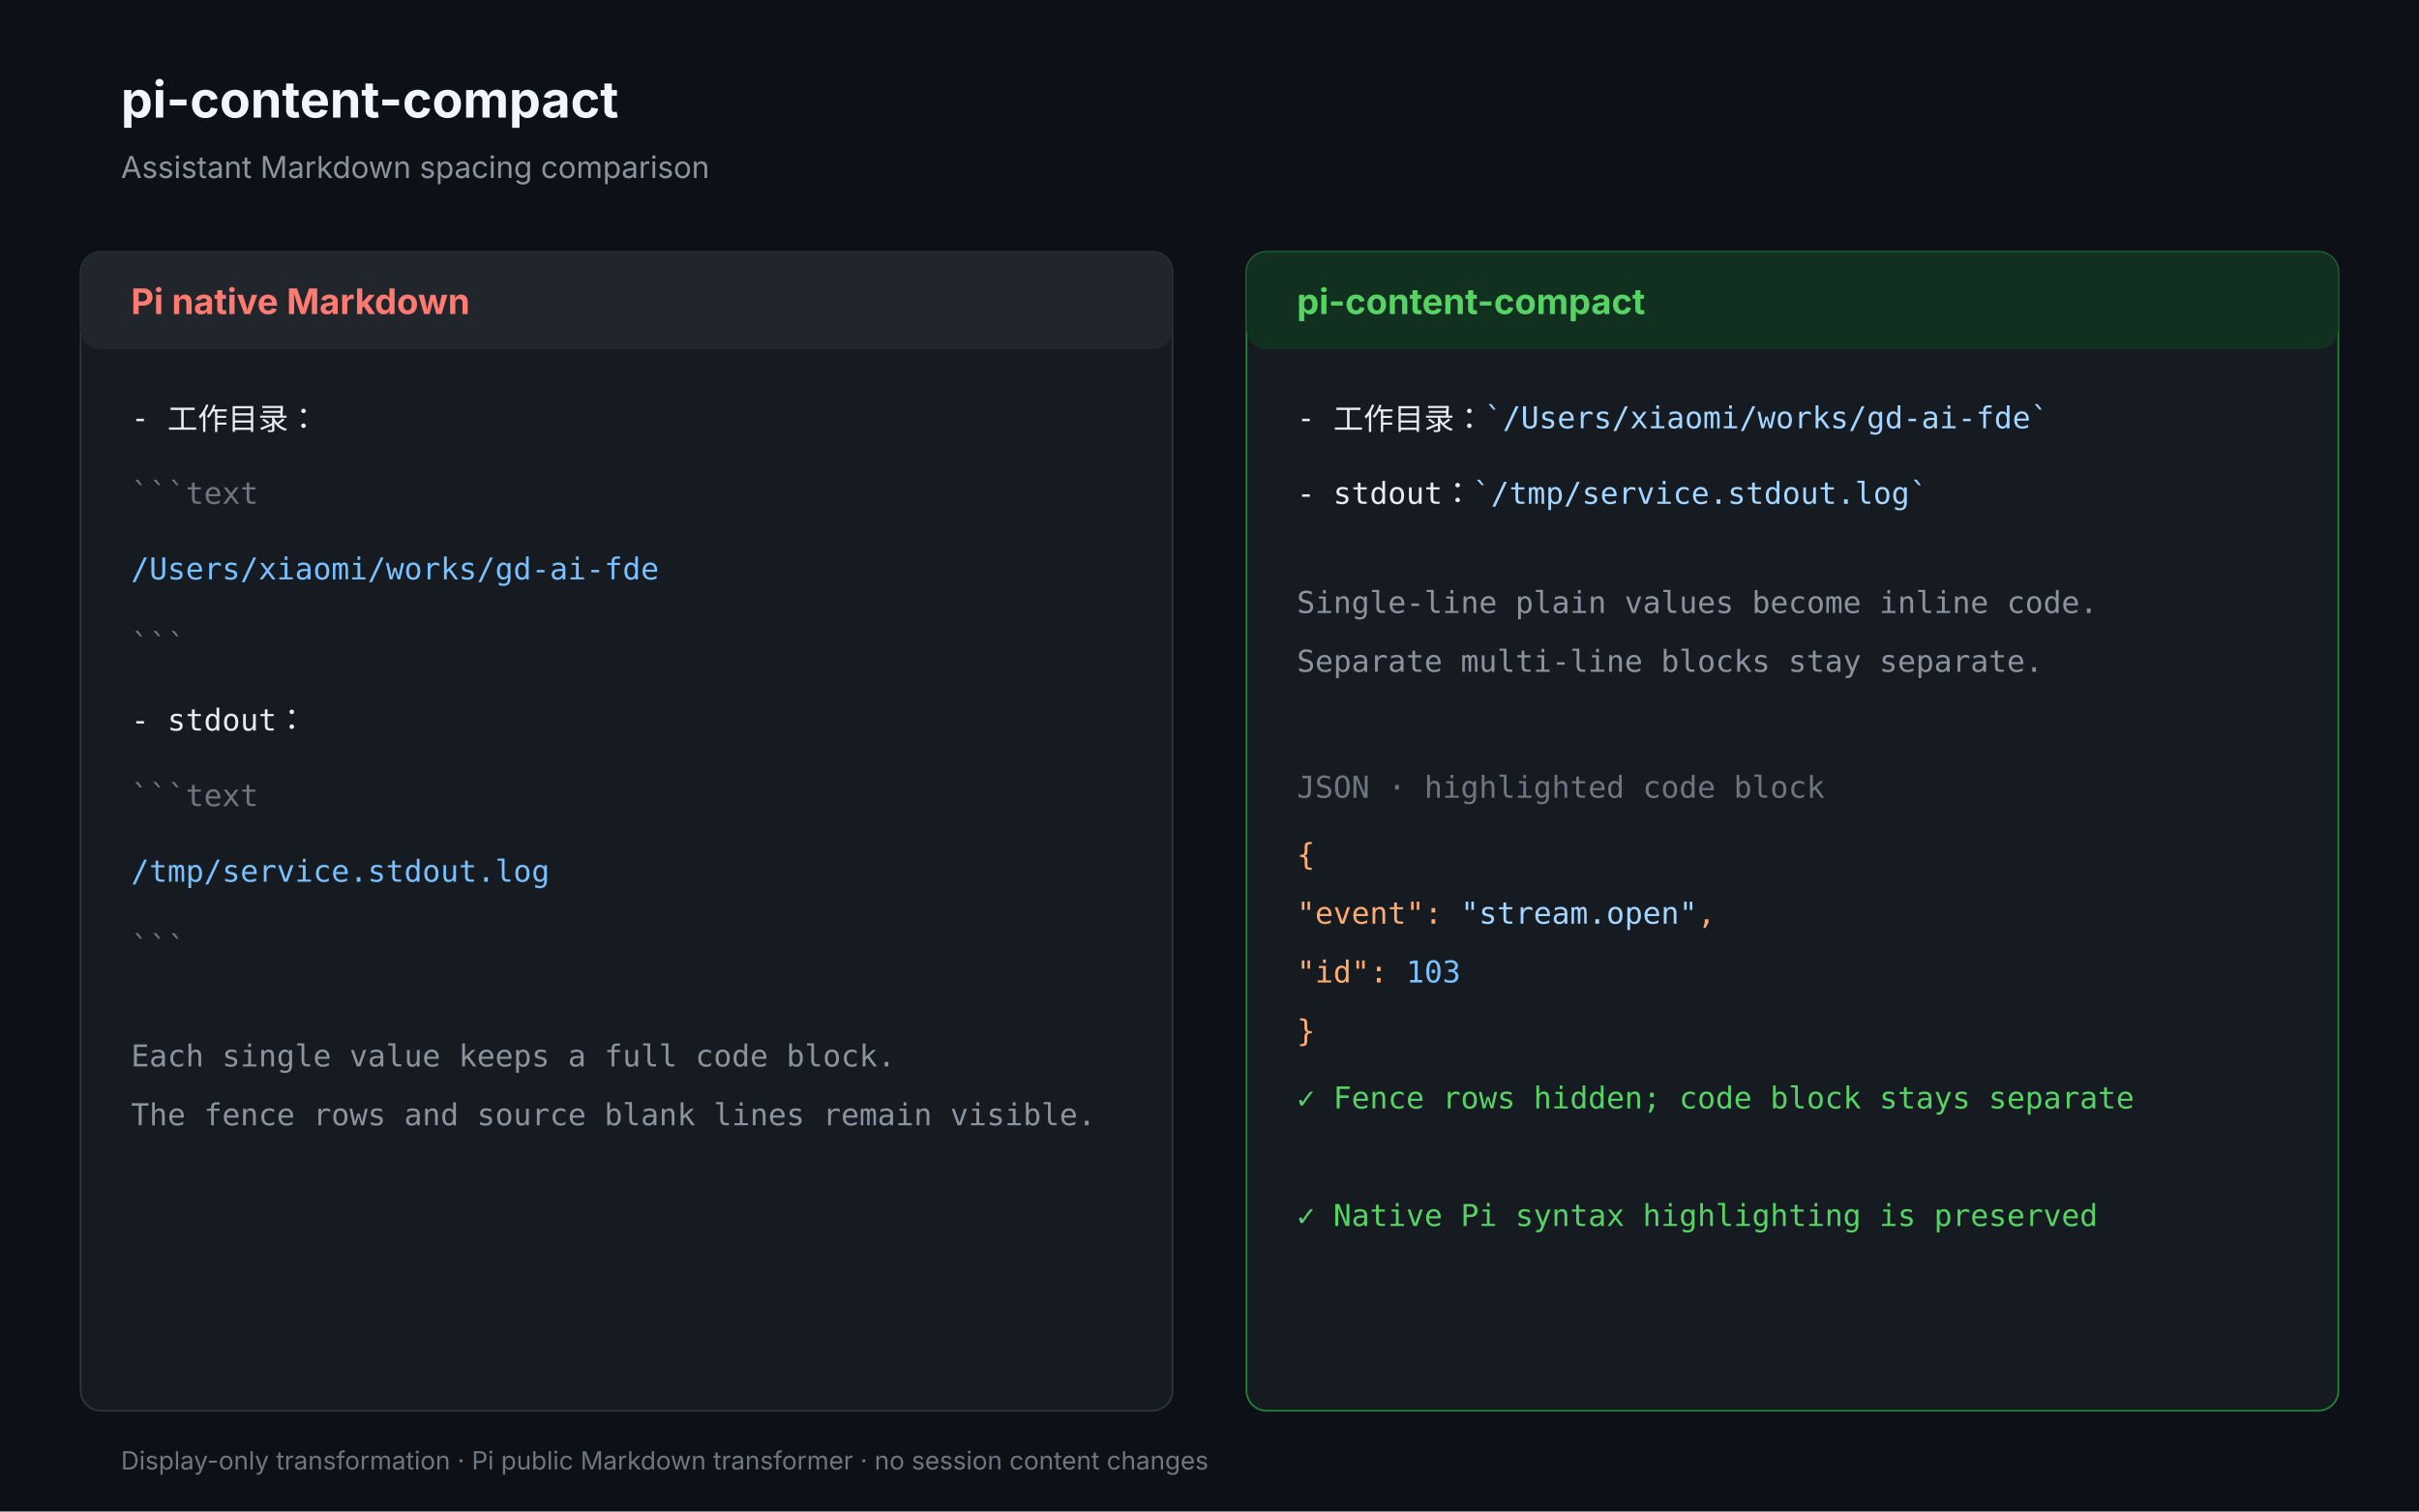
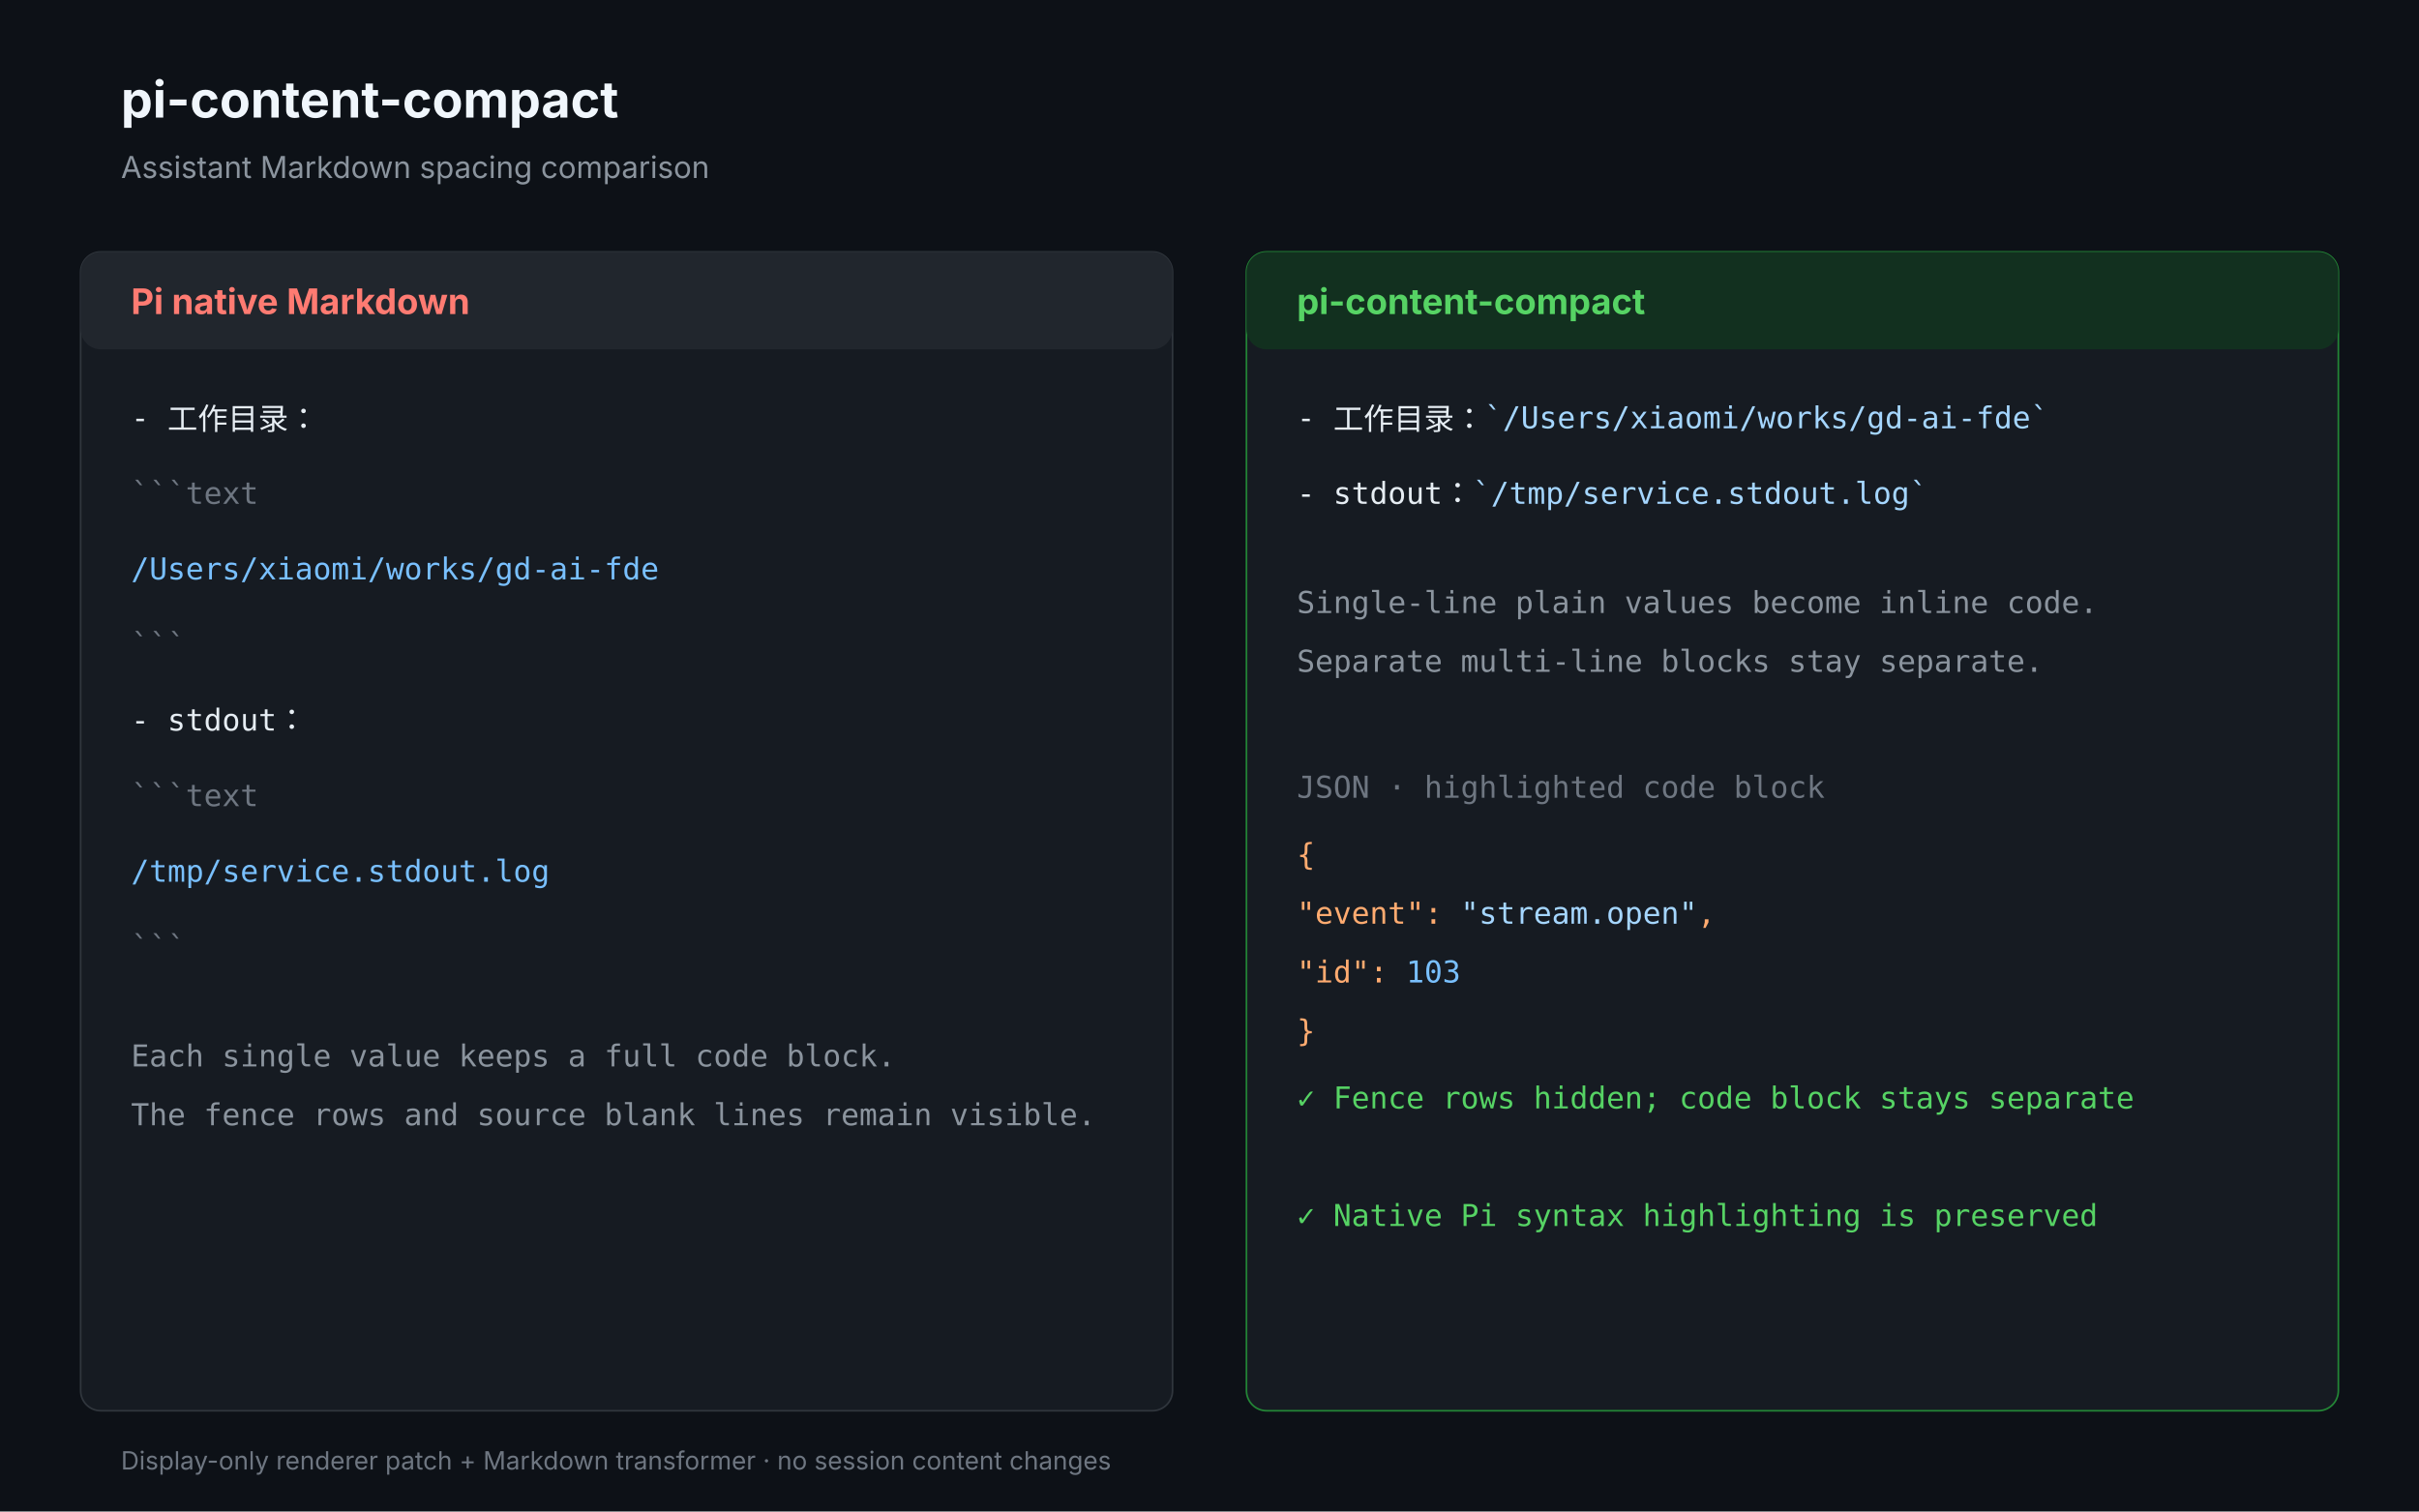
<svg xmlns="http://www.w3.org/2000/svg" width="1440" height="900" viewBox="0 0 1440 900" role="img" aria-labelledby="title desc">
  <rect width="1440" height="900" fill="#0d1117" />
  <text x="72" y="70" fill="#f0f6fc" font-family="-apple-system, BlinkMacSystemFont, Segoe UI, sans-serif" font-size="30" font-weight="700">pi-content-compact</text>
  <text x="72" y="106" fill="#8b949e" font-family="-apple-system, BlinkMacSystemFont, Segoe UI, sans-serif" font-size="18">Assistant Markdown spacing comparison</text>
  <rect x="48" y="150" width="650" height="690" rx="12" fill="#161b22" stroke="#30363d" />
  <rect x="742" y="150" width="650" height="690" rx="12" fill="#161b22" stroke="#238636" />
  <rect x="48" y="150" width="650" height="58" rx="12" fill="#21262d" />
  <rect x="742" y="150" width="650" height="58" rx="12" fill="#12301f" />
  <text x="78" y="187" fill="#ff7b72" font-family="-apple-system, BlinkMacSystemFont, Segoe UI, sans-serif" font-size="21" font-weight="700">Pi native Markdown</text>
  <text x="772" y="187" fill="#56d364" font-family="-apple-system, BlinkMacSystemFont, Segoe UI, sans-serif" font-size="21" font-weight="700">pi-content-compact</text>
  <g font-family="Menlo, Monaco, Consolas, monospace" font-size="18">
    <text x="78" y="255" fill="#e6edf3">- 工作目录：</text>
    <text x="78" y="300" fill="#6e7681">  ```text</text>
    <text x="78" y="345" fill="#79c0ff">  /Users/xiaomi/works/gd-ai-fde</text>
    <text x="78" y="390" fill="#6e7681">  ```</text>
    <text x="78" y="435" fill="#e6edf3">- stdout：</text>
    <text x="78" y="480" fill="#6e7681">  ```text</text>
    <text x="78" y="525" fill="#79c0ff">  /tmp/service.stdout.log</text>
    <text x="78" y="570" fill="#6e7681">  ```</text>
    <text x="78" y="635" fill="#8b949e">Each single value keeps a full code block.</text>
    <text x="78" y="670" fill="#8b949e">The fence rows and source blank lines remain visible.</text>
    <text x="772" y="255" fill="#e6edf3">- 工作目录：<tspan fill="#a5d6ff">`/Users/xiaomi/works/gd-ai-fde`</tspan>
    </text>
    <text x="772" y="300" fill="#e6edf3">- stdout：<tspan fill="#a5d6ff">`/tmp/service.stdout.log`</tspan>
    </text>
    <text x="772" y="365" fill="#8b949e">Single-line plain values become inline code.</text>
    <text x="772" y="400" fill="#8b949e">Separate multi-line blocks stay separate.</text>
    <text x="772" y="475" fill="#6e7681">JSON · highlighted code block</text>
    <text x="772" y="515" fill="#ffab70">{</text>
    <text x="772" y="550" fill="#ffab70">  "event": <tspan fill="#a5d6ff">"stream.open"</tspan>,</text>
    <text x="772" y="585" fill="#ffab70">  "id": <tspan fill="#79c0ff">103</tspan>
    </text>
    <text x="772" y="620" fill="#ffab70">}</text>
    <text x="772" y="660" fill="#56d364">✓ Fence rows hidden; code block stays separate</text>
    <text x="772" y="730" fill="#56d364">✓ Native Pi syntax highlighting is preserved</text>
  </g>
-   <text x="72" y="875" fill="#6e7681" font-family="-apple-system, BlinkMacSystemFont, Segoe UI, sans-serif" font-size="15">Display-only transformation · Pi public Markdown transformer · no session content changes</text>
+   <text x="72" y="875" fill="#6e7681" font-family="-apple-system, BlinkMacSystemFont, Segoe UI, sans-serif" font-size="15">Display-only renderer patch + Markdown transformer · no session content changes</text>
</svg>
